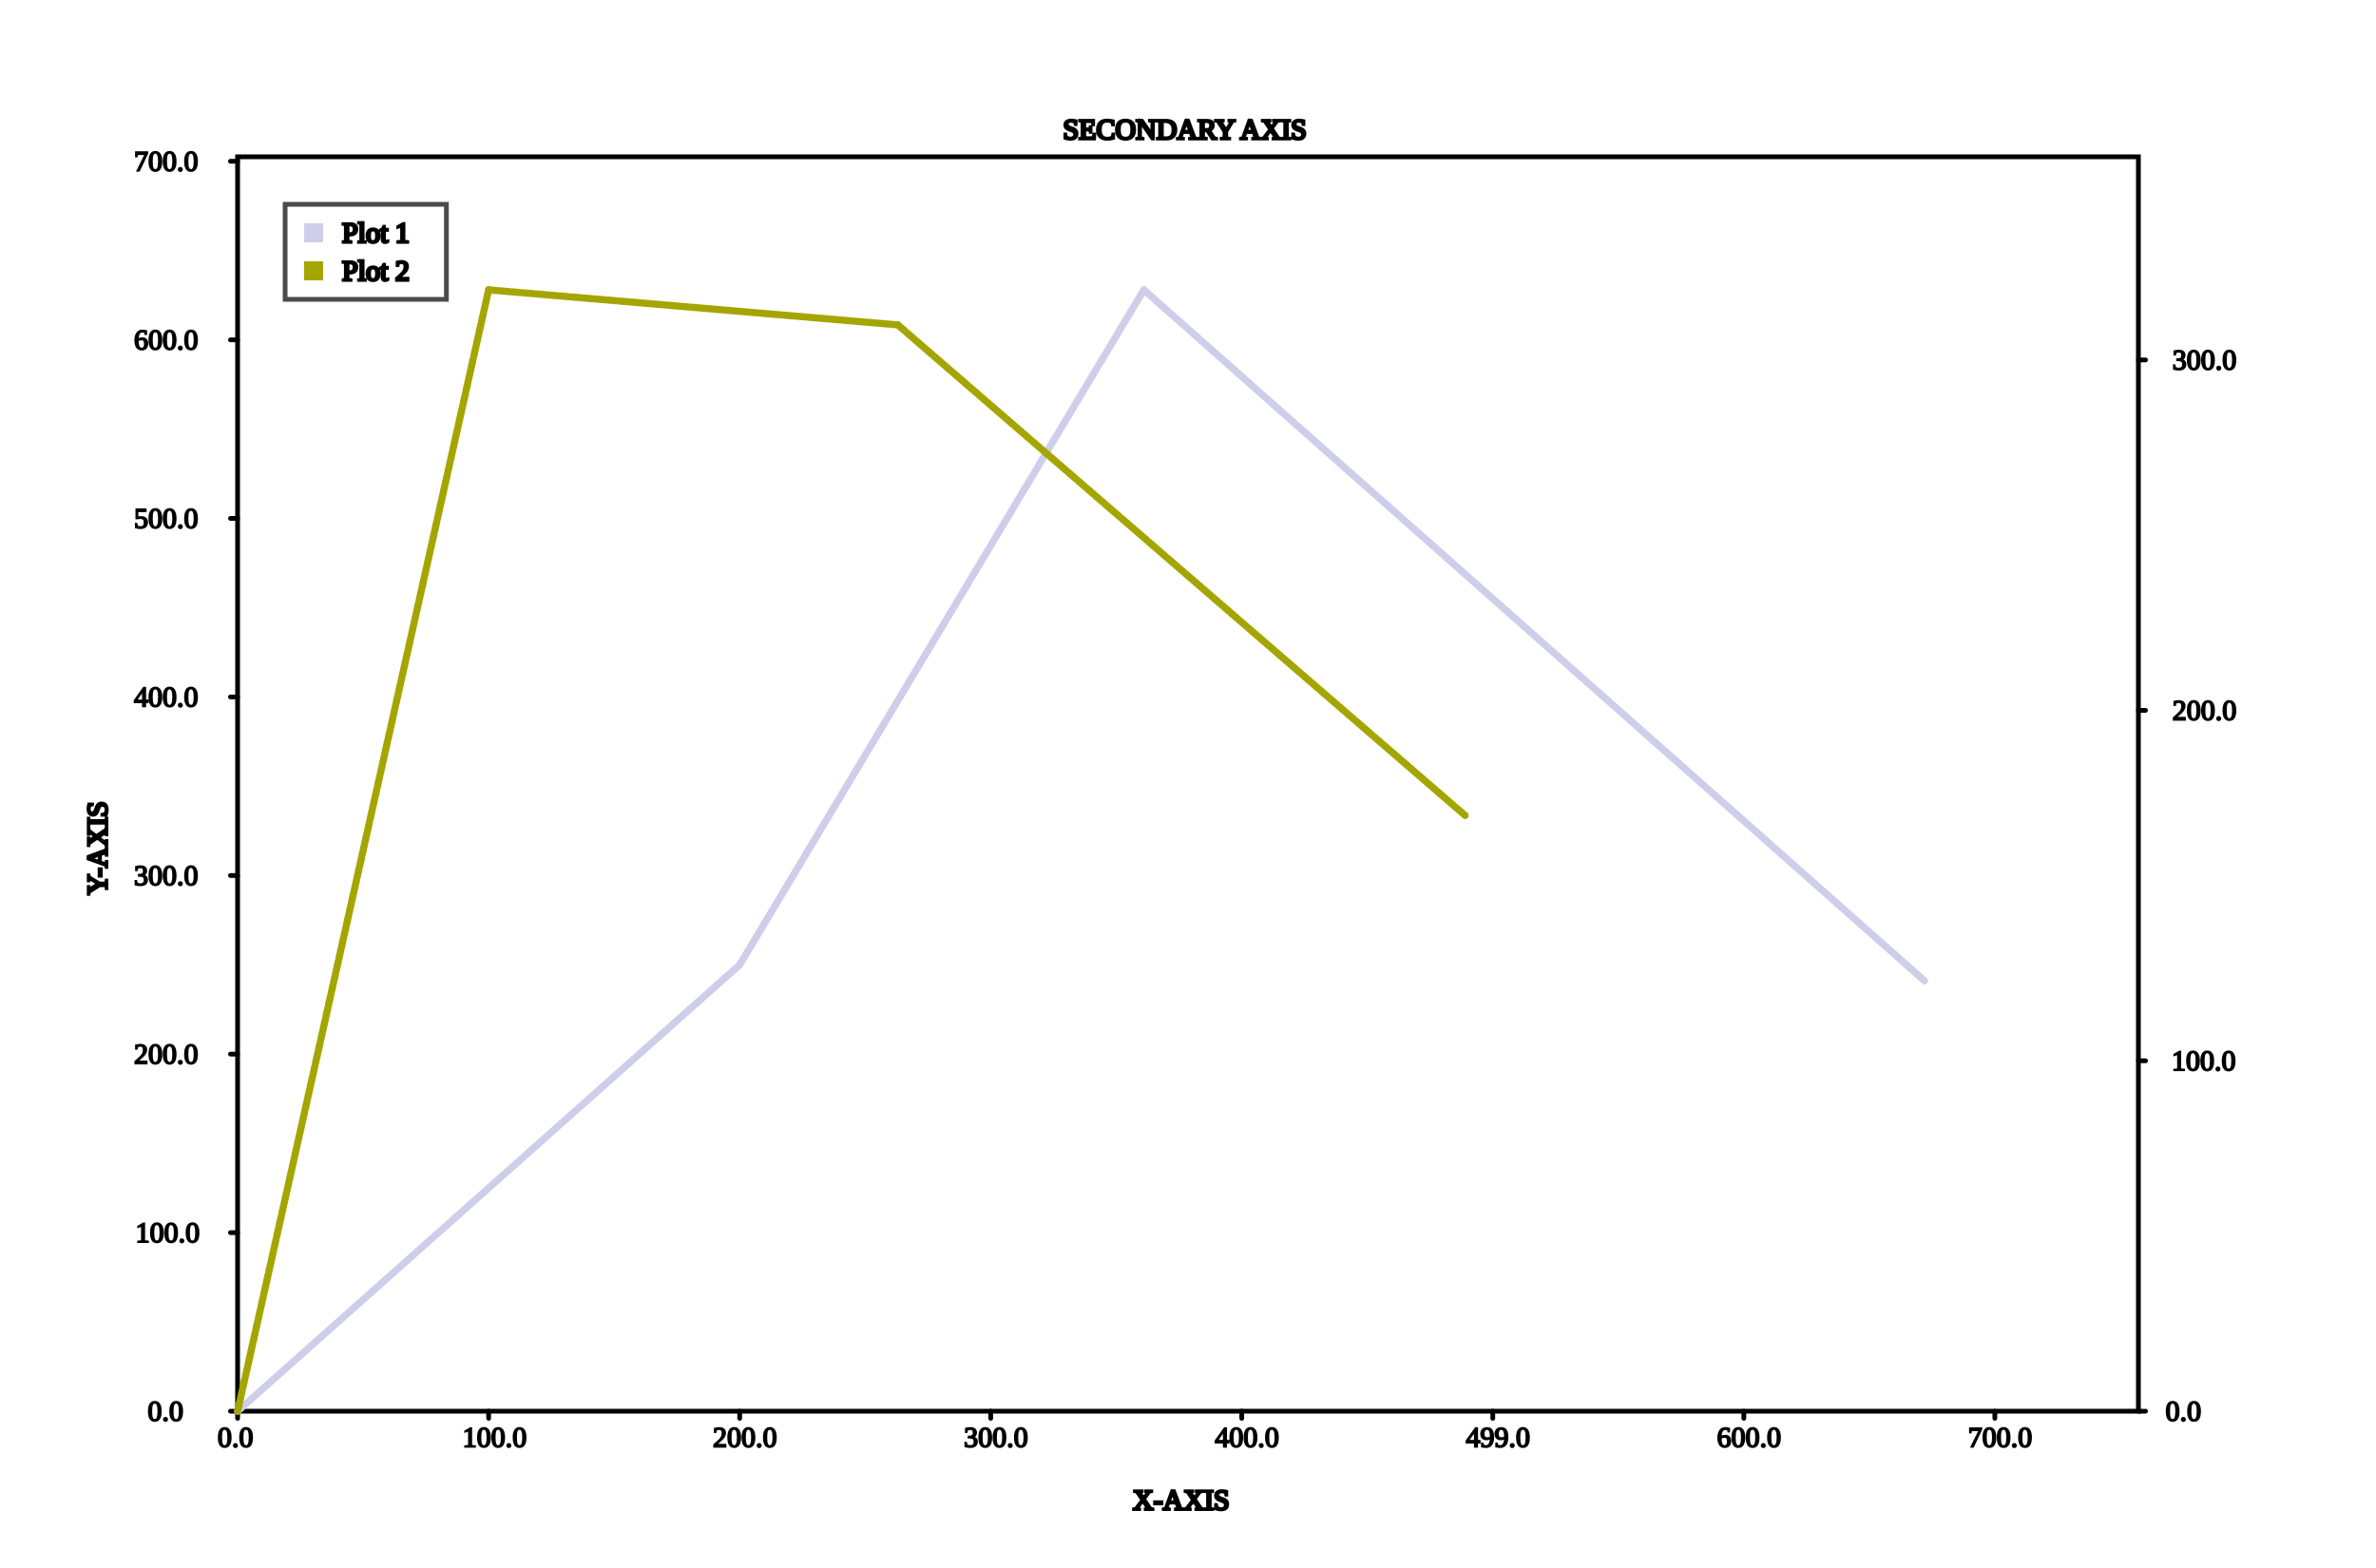
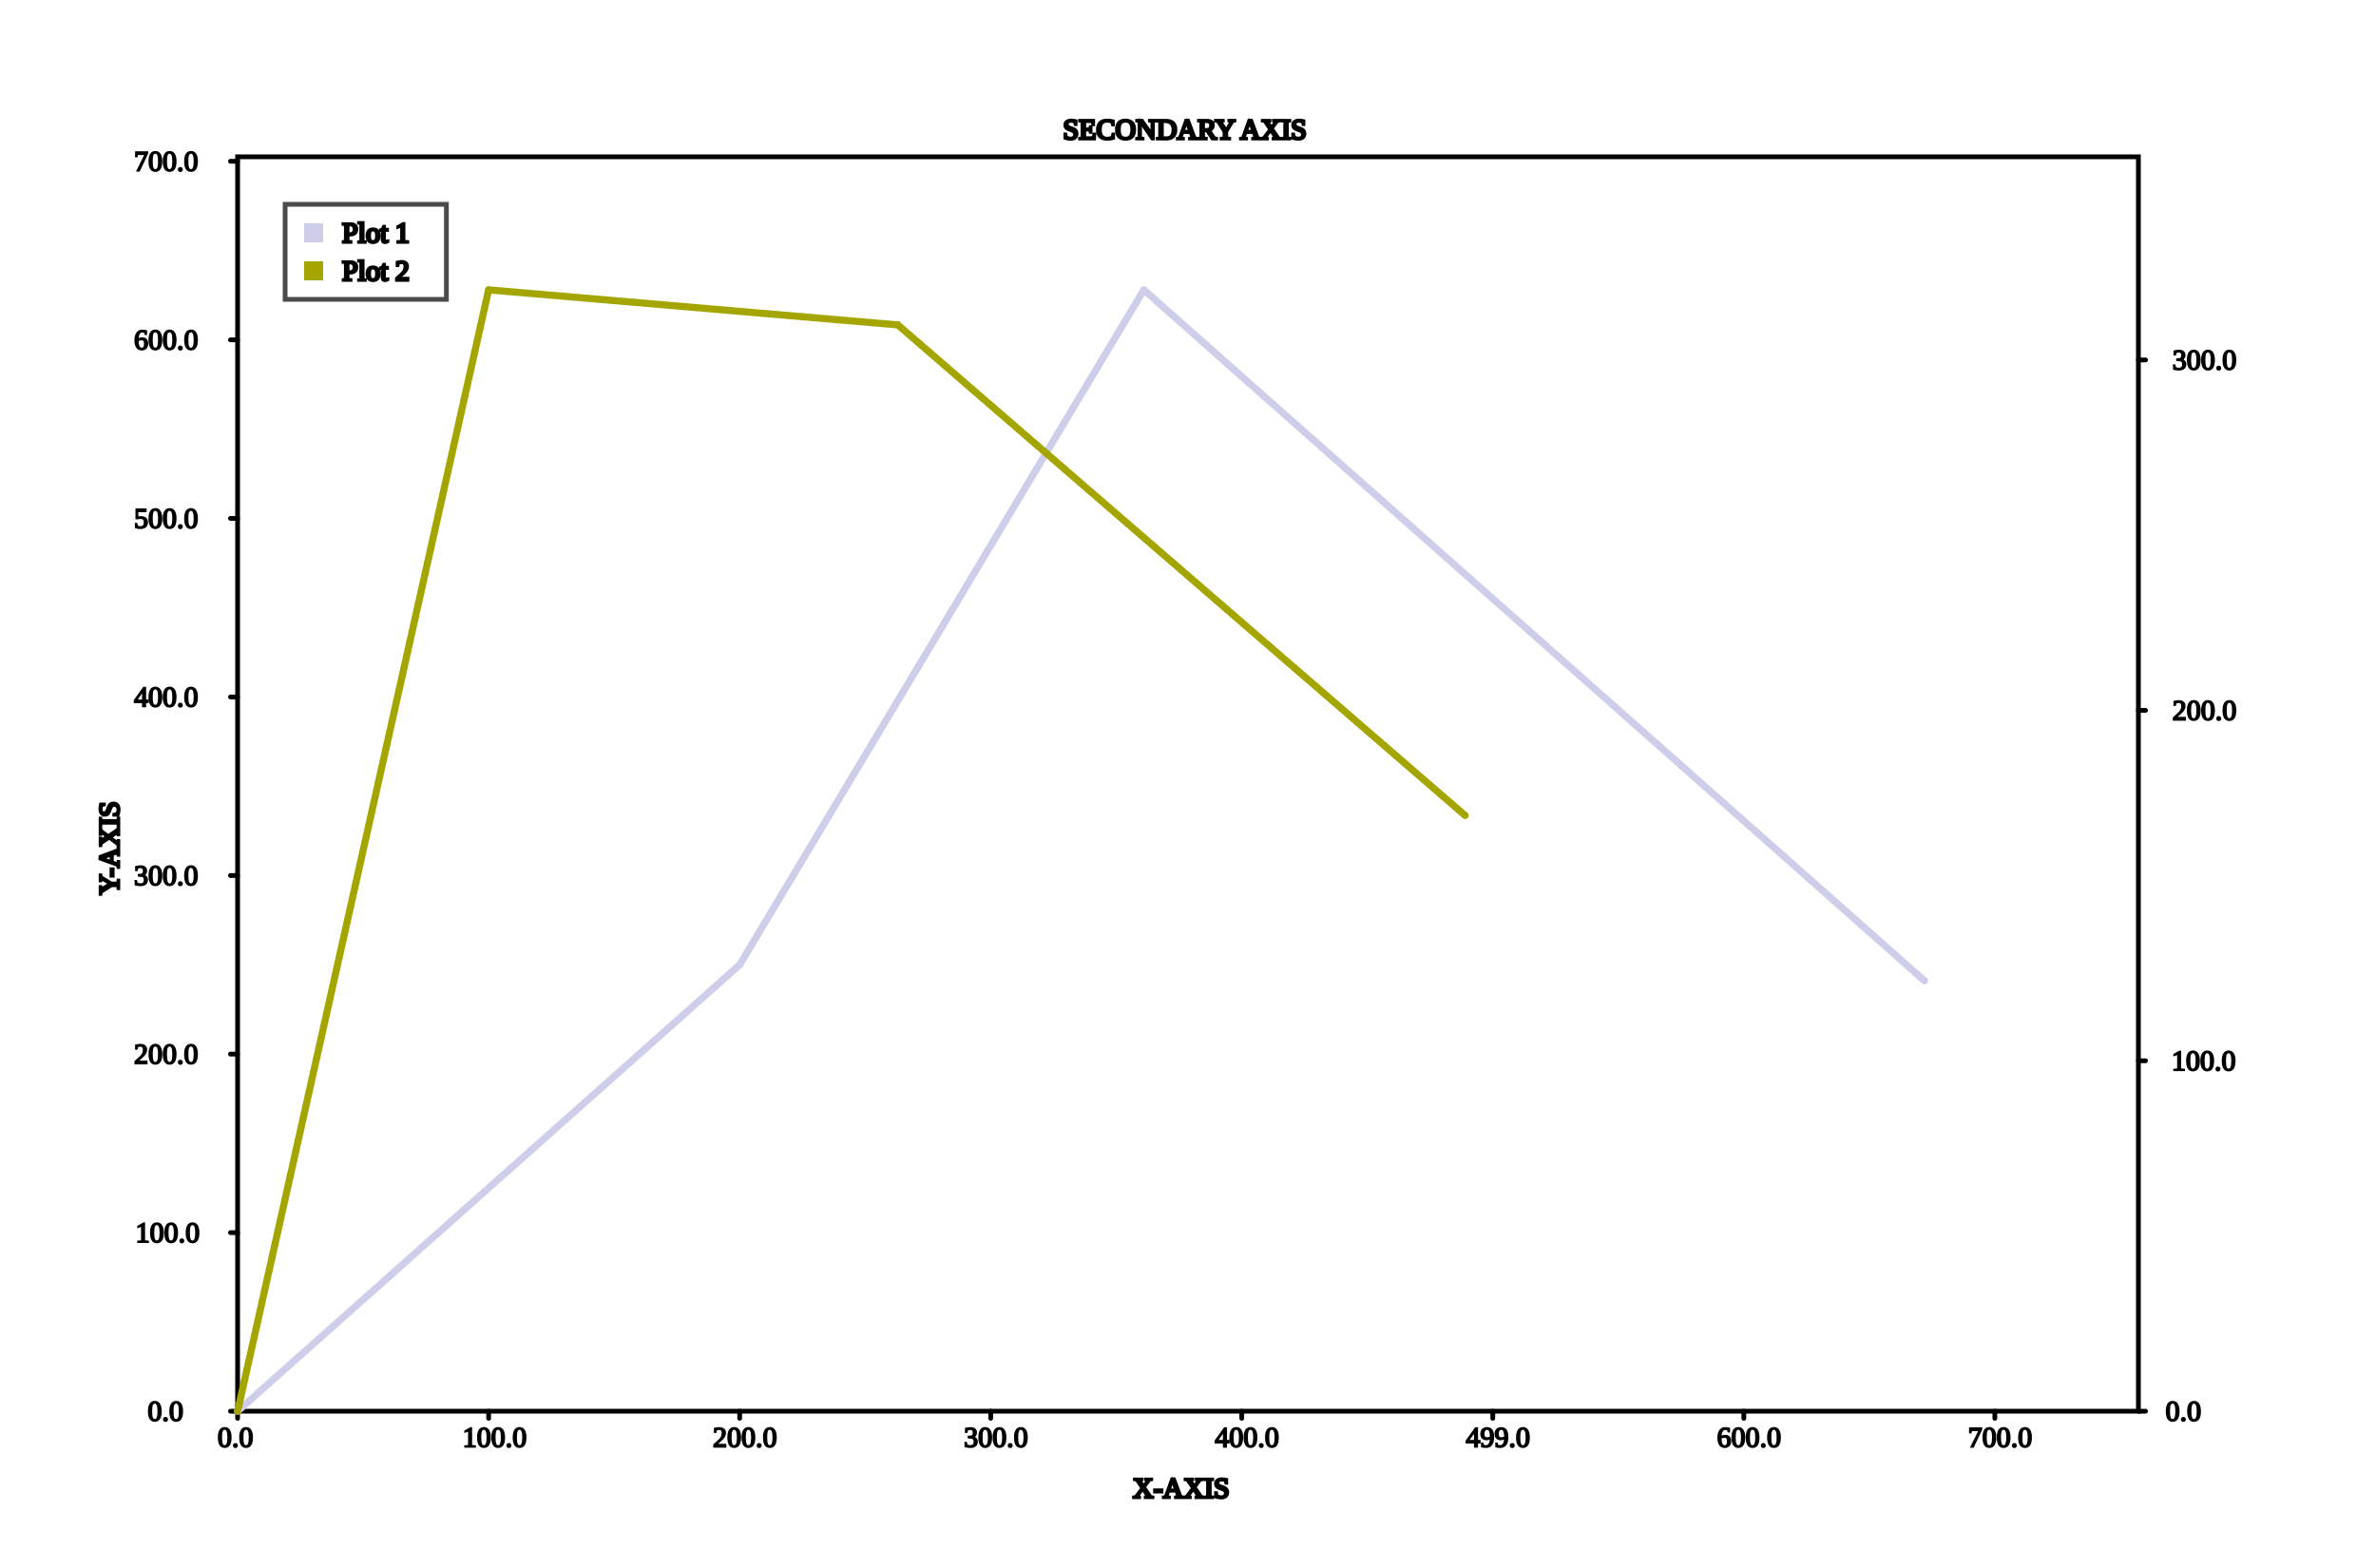
<svg xmlns="http://www.w3.org/2000/svg" height="660.0" width="1000.0" version="4.0">
  <rect width="100%" height="100%" fill="white" />
  <rect x="100.0" y="66.0" width="800.0" height="528.0" style="fill:rgb(255,255,255);stroke-width:2.0;stroke:rgb(0,0,0);opacity:1" />
  <line x1="100.0" y1="597.0" x2="100.0" y2="594.0" style="stroke:rgb(0.0,0.0,0.0);stroke-width:2.0;opacity:1.0;stroke-linecap:round" />
  <text x="91.58" y="609.0" stroke="#000000" stroke-width="0.7" transform="rotate(-0.0,91.58,609.0)">0.0</text>
  <line x1="205.655" y1="597.0" x2="205.655" y2="594.0" style="stroke:rgb(0.0,0.0,0.0);stroke-width:2.0;opacity:1.0;stroke-linecap:round" />
  <text x="194.675" y="609.0" stroke="#000000" stroke-width="0.7" transform="rotate(-0.0,194.6748,609.0)">100.0</text>
  <line x1="311.31" y1="597.0" x2="311.31" y2="594.0" style="stroke:rgb(0.0,0.0,0.0);stroke-width:2.0;opacity:1.0;stroke-linecap:round" />
  <text x="300.01" y="609.0" stroke="#000000" stroke-width="0.7" transform="rotate(-0.0,300.0095,609.0)">200.0</text>
  <line x1="416.964" y1="597.0" x2="416.964" y2="594.0" style="stroke:rgb(0.0,0.0,0.0);stroke-width:2.0;opacity:1.0;stroke-linecap:round" />
  <text x="405.664" y="609.0" stroke="#000000" stroke-width="0.7" transform="rotate(-0.0,405.6643,609.0)">300.0</text>
  <line x1="522.619" y1="597.0" x2="522.619" y2="594.0" style="stroke:rgb(0.0,0.0,0.0);stroke-width:2.0;opacity:1.0;stroke-linecap:round" />
  <text x="511.319" y="609.0" stroke="#000000" stroke-width="0.7" transform="rotate(-0.0,511.3191,609.0)">400.0</text>
  <line x1="628.274" y1="597.0" x2="628.274" y2="594.0" style="stroke:rgb(0.0,0.0,0.0);stroke-width:2.0;opacity:1.0;stroke-linecap:round" />
  <text x="616.974" y="609.0" stroke="#000000" stroke-width="0.7" transform="rotate(-0.0,616.9738,609.0)">499.0</text>
  <line x1="733.929" y1="597.0" x2="733.929" y2="594.0" style="stroke:rgb(0.0,0.0,0.0);stroke-width:2.0;opacity:1.0;stroke-linecap:round" />
  <text x="722.629" y="609.0" stroke="#000000" stroke-width="0.7" transform="rotate(-0.0,722.6286,609.0)">600.0</text>
  <line x1="839.583" y1="597.0" x2="839.583" y2="594.0" style="stroke:rgb(0.0,0.0,0.0);stroke-width:2.0;opacity:1.0;stroke-linecap:round" />
  <text x="828.283" y="609.0" stroke="#000000" stroke-width="0.7" transform="rotate(-0.0,828.2834,609.0)">700.0</text>
  <line x1="97.0" y1="594.0" x2="100.0" y2="594.0" style="stroke:rgb(0.0,0.0,0.0);stroke-width:2.0;opacity:1.0;stroke-linecap:round" />
  <text x="62.16" y="598.0" stroke="#000000" stroke-width="0.7" transform="rotate(-0.0,62.16,598.0)">0.0</text>
  <line x1="97.0" y1="518.841" x2="100.0" y2="518.841" style="stroke:rgb(0.0,0.0,0.0);stroke-width:2.0;opacity:1.0;stroke-linecap:round" />
  <text x="57.04" y="522.841" stroke="#000000" stroke-width="0.7" transform="rotate(-0.0,57.04,522.8408)">100.0</text>
  <line x1="97.0" y1="443.682" x2="100.0" y2="443.682" style="stroke:rgb(0.0,0.0,0.0);stroke-width:2.0;opacity:1.0;stroke-linecap:round" />
  <text x="56.4" y="447.682" stroke="#000000" stroke-width="0.7" transform="rotate(-0.0,56.4,447.6815)">200.0</text>
  <line x1="97.0" y1="368.522" x2="100.0" y2="368.522" style="stroke:rgb(0.0,0.0,0.0);stroke-width:2.0;opacity:1.0;stroke-linecap:round" />
  <text x="56.4" y="372.522" stroke="#000000" stroke-width="0.7" transform="rotate(-0.0,56.4,372.5223)">300.0</text>
  <line x1="97.0" y1="293.363" x2="100.0" y2="293.363" style="stroke:rgb(0.0,0.0,0.0);stroke-width:2.0;opacity:1.0;stroke-linecap:round" />
  <text x="56.4" y="297.363" stroke="#000000" stroke-width="0.7" transform="rotate(-0.0,56.4,297.3631)">400.0</text>
  <line x1="97.0" y1="218.204" x2="100.0" y2="218.204" style="stroke:rgb(0.0,0.0,0.0);stroke-width:2.0;opacity:1.0;stroke-linecap:round" />
  <text x="56.4" y="222.204" stroke="#000000" stroke-width="0.7" transform="rotate(-0.0,56.4,222.2038)">500.0</text>
  <line x1="97.0" y1="143.045" x2="100.0" y2="143.045" style="stroke:rgb(0.0,0.0,0.0);stroke-width:2.0;opacity:1.0;stroke-linecap:round" />
  <text x="56.4" y="147.045" stroke="#000000" stroke-width="0.7" transform="rotate(-0.0,56.4,147.0446)">600.0</text>
  <line x1="97.0" y1="67.885" x2="100.0" y2="67.885" style="stroke:rgb(0.0,0.0,0.0);stroke-width:2.0;opacity:1.0;stroke-linecap:round" />
  <text x="56.4" y="71.885" stroke="#000000" stroke-width="0.7" transform="rotate(-0.0,56.4,71.88538)">700.0</text>
  <line x1="900.0" y1="594.0" x2="903.0" y2="594.0" style="stroke:rgb(0.0,0.0,0.0);stroke-width:2.0;opacity:1.0;stroke-linecap:round" />
  <text x="911.42" y="598.0" stroke="#000000" stroke-width="0.7" transform="rotate(-0.0,911.42,598.0)">0.0</text>
  <line x1="900.0" y1="446.5" x2="903.0" y2="446.5" style="stroke:rgb(0.0,0.0,0.0);stroke-width:2.0;opacity:1.0;stroke-linecap:round" />
  <text x="913.98" y="450.5" stroke="#000000" stroke-width="0.7" transform="rotate(-0.0,913.98,450.5)">100.0</text>
  <line x1="900.0" y1="299.0" x2="903.0" y2="299.0" style="stroke:rgb(0.0,0.0,0.0);stroke-width:2.0;opacity:1.0;stroke-linecap:round" />
  <text x="914.3" y="303.0" stroke="#000000" stroke-width="0.7" transform="rotate(-0.0,914.3,303.0)">200.0</text>
  <line x1="900.0" y1="151.5" x2="903.0" y2="151.5" style="stroke:rgb(0.0,0.0,0.0);stroke-width:2.0;opacity:1.0;stroke-linecap:round" />
  <text x="914.3" y="155.5" stroke="#000000" stroke-width="0.7" transform="rotate(-0.0,914.3,155.5)">300.0</text>
  <line x1="100.0" y1="594.0" x2="311.31" y2="406.102" style="stroke:rgb(206.04,206.04,235.11);stroke-width:3.0;opacity:1.0;stroke-linecap:round" />
  <line x1="311.31" y1="406.102" x2="481.414" y2="122.0" style="stroke:rgb(206.04,206.04,235.11);stroke-width:3.0;opacity:1.0;stroke-linecap:round" />
  <line x1="481.414" y1="122.0" x2="810.0" y2="412.866" style="stroke:rgb(206.04,206.04,235.11);stroke-width:3.0;opacity:1.0;stroke-linecap:round" />
  <line x1="100.0" y1="594.0" x2="205.655" y2="122.0" style="stroke:rgb(164.985,164.985,0.0);stroke-width:3.0;opacity:1.0;stroke-linecap:round;stroke-dasharray:4 1" />
  <line x1="205.655" y1="122.0" x2="377.872" y2="136.75" style="stroke:rgb(164.985,164.985,0.0);stroke-width:3.0;opacity:1.0;stroke-linecap:round;stroke-dasharray:4 1" />
  <line x1="377.872" y1="136.75" x2="616.652" y2="343.25" style="stroke:rgb(164.985,164.985,0.0);stroke-width:3.0;opacity:1.0;stroke-linecap:round;stroke-dasharray:4 1" />
  <text x="447.375" y="58.5" stroke="#000000" stroke-width="1.2" transform="rotate(-0.0,447.375,58.5)">SECONDARY AXIS</text>
-   <text x="476.8" y="635.4" stroke="#000000" stroke-width="1.2" transform="rotate(-0.0,476.8,635.4)">X-AXIS</text>
-   <text x="45.0" y="376.6" stroke="#000000" stroke-width="1.2" transform="rotate(-90.0,45.0,376.6)">Y-AXIS</text>
+   <text x="476.8" y="630.4" stroke="#000000" stroke-width="1.2" transform="rotate(-0.0,476.8,630.4)">X-AXIS</text>
+   <text x="50.0" y="376.6" stroke="#000000" stroke-width="1.2" transform="rotate(-90.0,50.0,376.6)">Y-AXIS</text>
  <rect x="120.0" y="86.0" width="67.88" height="40.0" style="fill:rgb(255.0,255.0,255.0);stroke-width:2.0;stroke:rgb(0.0,0.0,0.0);opacity:0.7" />
  <rect x="128.0" y="94.0" width="8.0" height="8.0" style="fill:rgb(206.04,206.04,235.11);stroke-width:0;stroke:rgb(0,0,0);opacity:1.0" />
  <text x="144.0" y="102.0" stroke="#000000" stroke-width="1.2" transform="rotate(-0.0,144.0,102.0)">Plot 1</text>
  <rect x="128.0" y="110.0" width="8.0" height="8.0" style="fill:rgb(164.985,164.985,0.0);stroke-width:0;stroke:rgb(0,0,0);opacity:1.0" />
  <text x="144.0" y="118.0" stroke="#000000" stroke-width="1.2" transform="rotate(-0.0,144.0,118.0)">Plot 2</text>
</svg>
